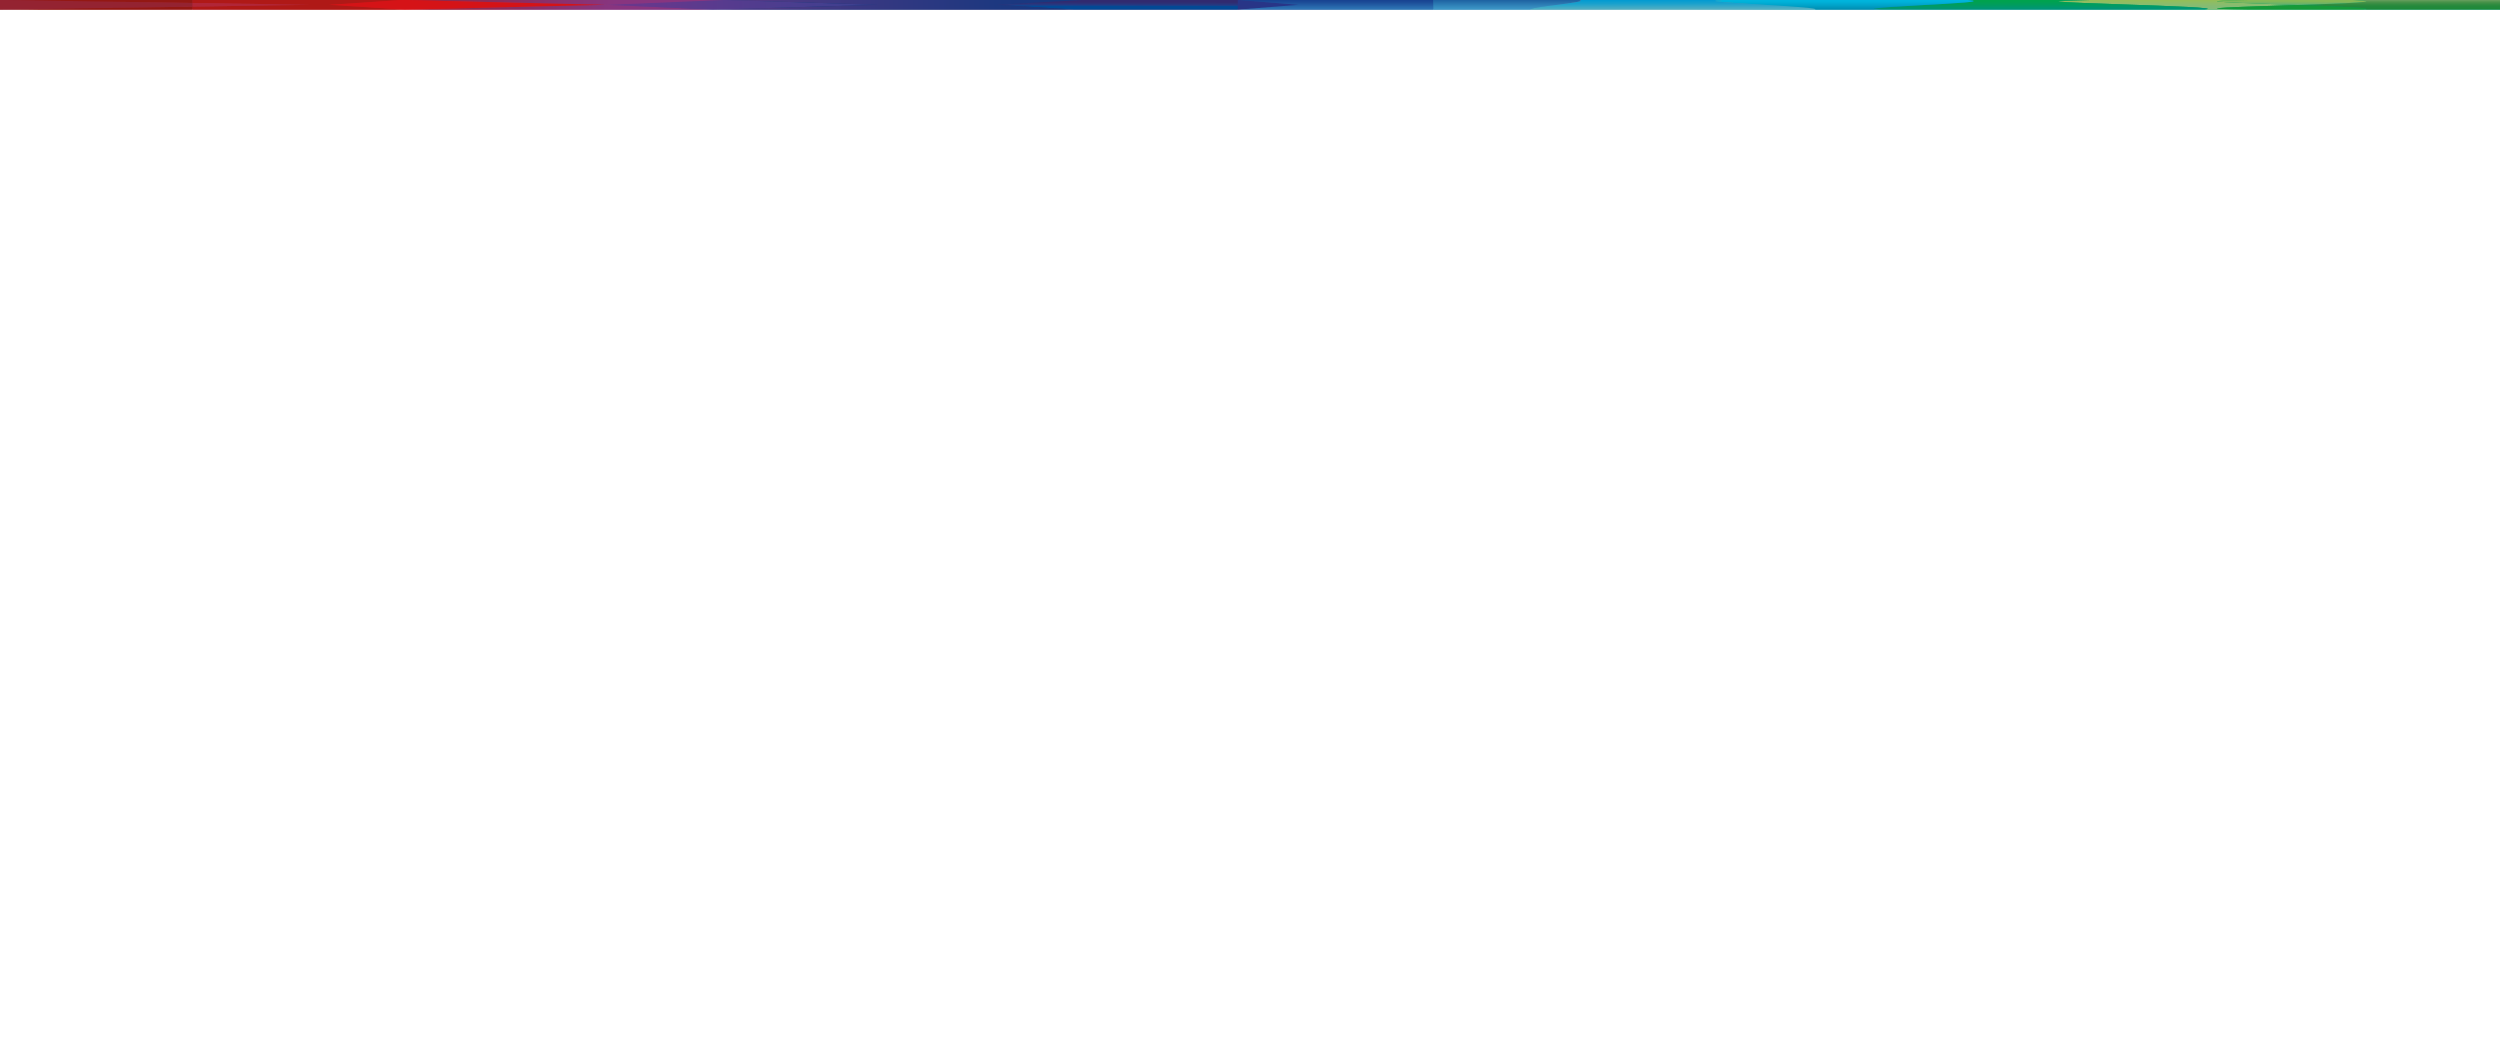
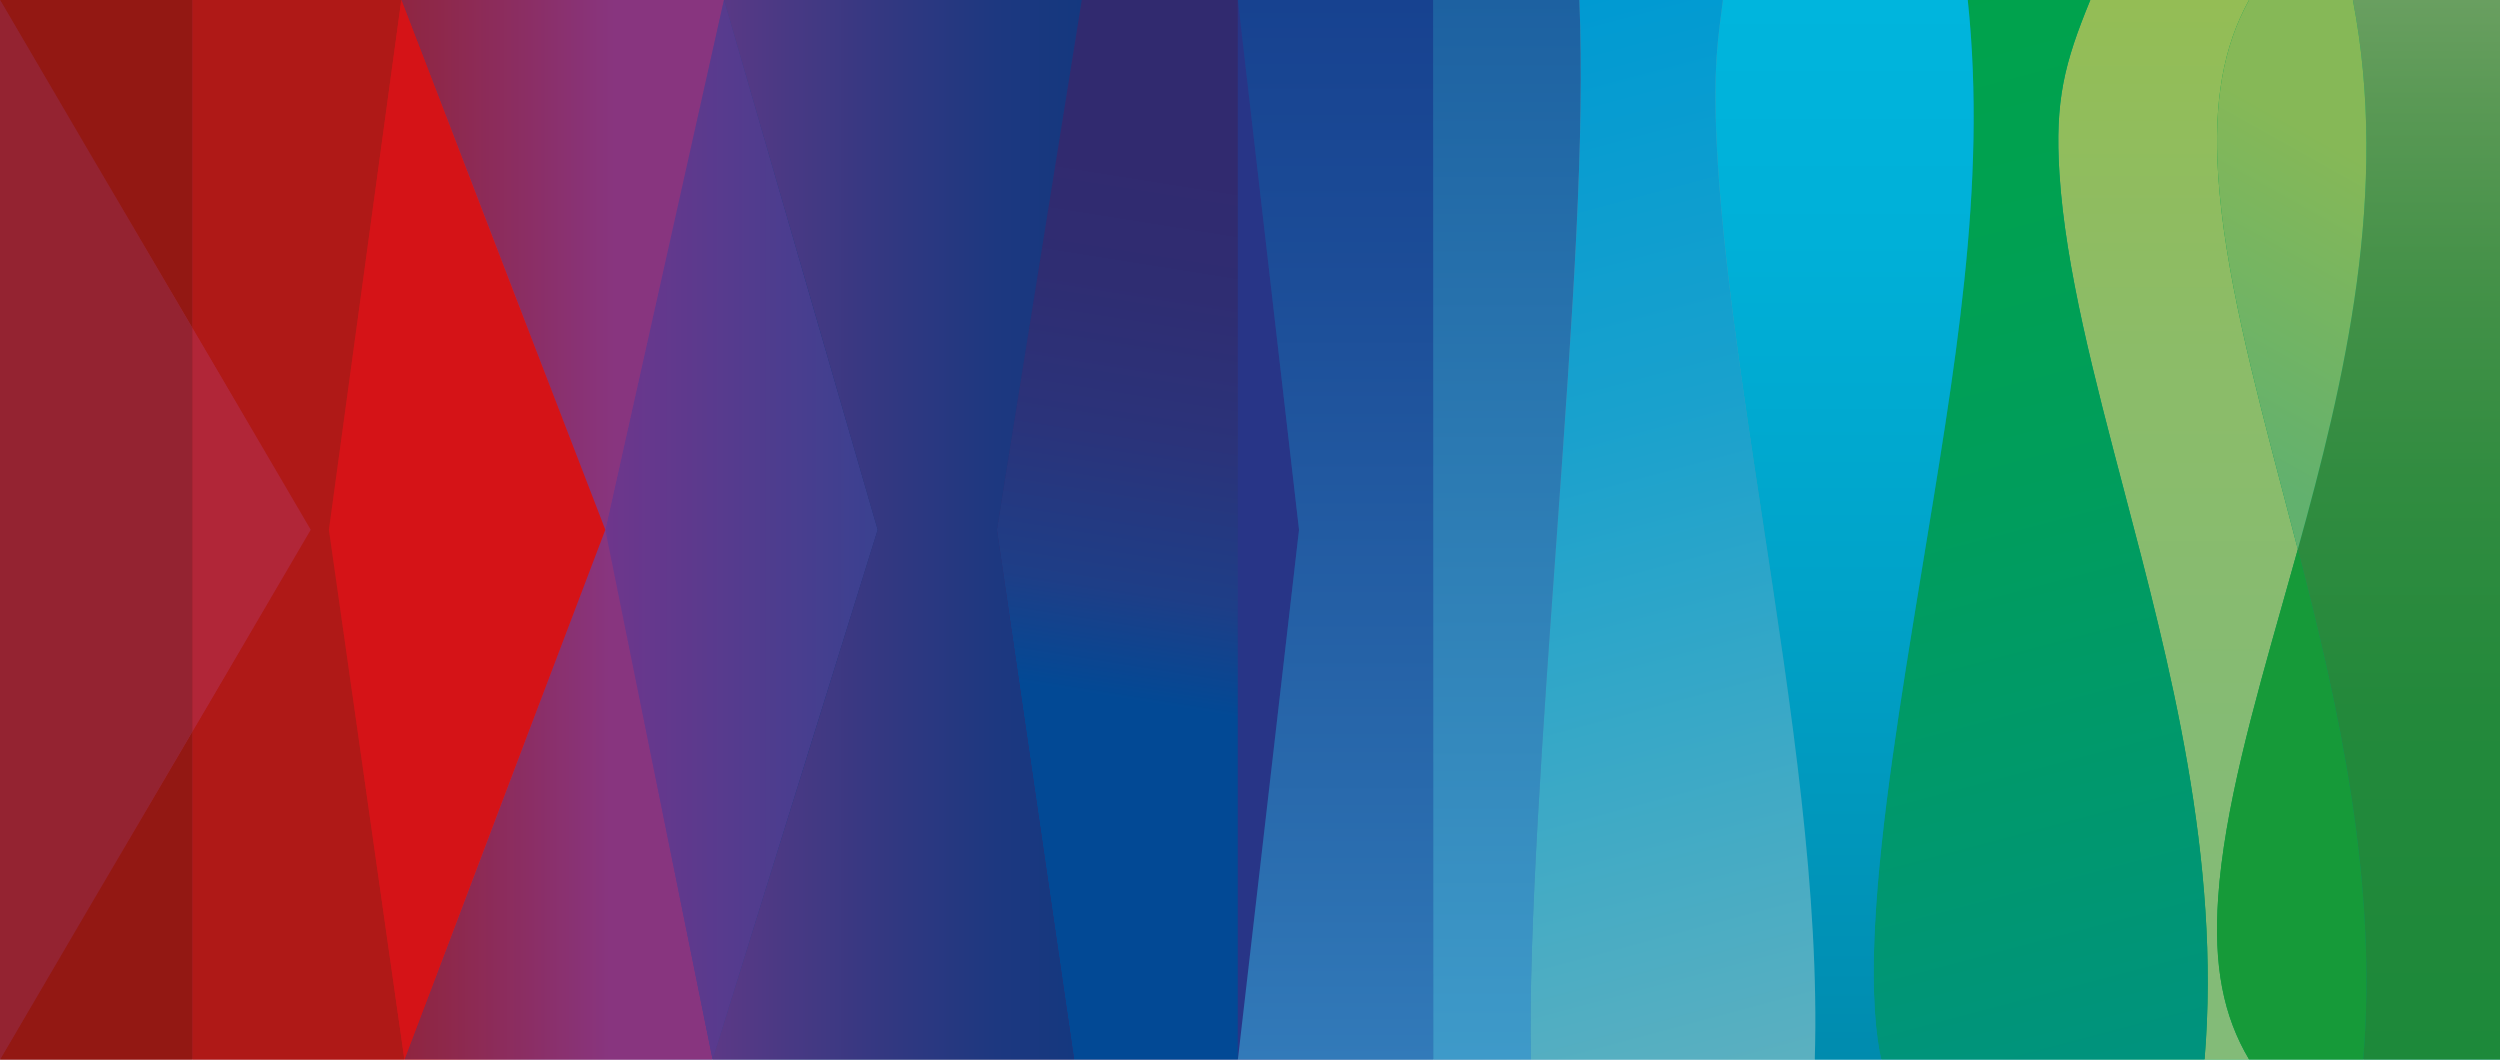
<svg xmlns="http://www.w3.org/2000/svg" version="1.1" id="BOSCH_SUPERGRAPHIC_A3_4C" x="0px" y="0px" viewBox="0 0 1300 550.951" style="enable-background:new 0 0 1300 550.951;" xml:space="preserve">
-   <defs id="defs869" />
-   <g id="g864" transform="matrix(1,0,0,0.00907517,0,-9.9092483e-4)">
+   <g>
    <linearGradient id="SVGID_1_" gradientUnits="userSpaceOnUse" x1="0" y1="275.476" x2="1300" y2="275.476">
-       <stop offset="0" style="stop-color:#942331" id="stop630" />
-       <stop offset="0.036" style="stop-color:#931813" id="stop632" />
-       <stop offset="0.085" style="stop-color:#B12638" id="stop634" />
-       <stop offset="0.124" style="stop-color:#AF1917" id="stop636" />
-       <stop offset="0.126" style="stop-color:#B11917" id="stop638" />
-       <stop offset="0.153" style="stop-color:#CB1517" id="stop640" />
-       <stop offset="0.17" style="stop-color:#D51317" id="stop642" />
-       <stop offset="0.175" style="stop-color:#CE1B24" id="stop644" />
-       <stop offset="0.188" style="stop-color:#BB2742" id="stop646" />
-       <stop offset="0.205" style="stop-color:#9B326B" id="stop648" />
-       <stop offset="0.214" style="stop-color:#88357F" id="stop650" />
-       <stop offset="0.244" style="stop-color:#853580" id="stop652" />
-       <stop offset="0.264" style="stop-color:#6E368C" id="stop654" />
-       <stop offset="0.291" style="stop-color:#3A4190" id="stop656" />
-       <stop offset="0.324" style="stop-color:#14387F" id="stop658" />
-       <stop offset="0.393" style="stop-color:#2B2F75" id="stop660" />
-       <stop offset="0.418" style="stop-color:#312A6F" id="stop662" />
-       <stop offset="0.476" style="stop-color:#2A3281" id="stop664" />
-       <stop offset="0.494" style="stop-color:#283587" id="stop666" />
-       <stop offset="0.558" style="stop-color:#1D61A1" id="stop668" />
-       <stop offset="0.567" style="stop-color:#2169A5" id="stop670" />
-       <stop offset="0.609" style="stop-color:#3D8FB6" id="stop672" />
-       <stop offset="0.639" style="stop-color:#53A7BE" id="stop674" />
-       <stop offset="0.656" style="stop-color:#5BB0C0" id="stop676" />
-       <stop offset="0.675" style="stop-color:#53ADBE" id="stop678" />
-       <stop offset="0.699" style="stop-color:#36A3BA" id="stop680" />
-       <stop offset="0.727" style="stop-color:#0095B3" id="stop682" />
-       <stop offset="0.743" style="stop-color:#008BAE" id="stop684" />
-       <stop offset="0.798" style="stop-color:#009490" id="stop686" />
-       <stop offset="0.887" style="stop-color:#00A24C" id="stop688" />
-       <stop offset="1" style="stop-color:#00937D" id="stop690" />
+       <stop offset="0" style="stop-color:#942331" />
+       <stop offset="0.036" style="stop-color:#931813" />
+       <stop offset="0.085" style="stop-color:#B12638" />
+       <stop offset="0.124" style="stop-color:#AF1917" />
+       <stop offset="0.126" style="stop-color:#B11917" />
+       <stop offset="0.153" style="stop-color:#CB1517" />
+       <stop offset="0.17" style="stop-color:#D51317" />
+       <stop offset="0.175" style="stop-color:#CE1B24" />
+       <stop offset="0.188" style="stop-color:#BB2742" />
+       <stop offset="0.205" style="stop-color:#9B326B" />
+       <stop offset="0.214" style="stop-color:#88357F" />
+       <stop offset="0.244" style="stop-color:#853580" />
+       <stop offset="0.264" style="stop-color:#6E368C" />
+       <stop offset="0.291" style="stop-color:#3A4190" />
+       <stop offset="0.324" style="stop-color:#14387F" />
+       <stop offset="0.393" style="stop-color:#2B2F75" />
+       <stop offset="0.418" style="stop-color:#312A6F" />
+       <stop offset="0.476" style="stop-color:#2A3281" />
+       <stop offset="0.494" style="stop-color:#283587" />
+       <stop offset="0.558" style="stop-color:#1D61A1" />
+       <stop offset="0.567" style="stop-color:#2169A5" />
+       <stop offset="0.609" style="stop-color:#3D8FB6" />
+       <stop offset="0.639" style="stop-color:#53A7BE" />
+       <stop offset="0.656" style="stop-color:#5BB0C0" />
+       <stop offset="0.675" style="stop-color:#53ADBE" />
+       <stop offset="0.699" style="stop-color:#36A3BA" />
+       <stop offset="0.727" style="stop-color:#0095B3" />
+       <stop offset="0.743" style="stop-color:#008BAE" />
+       <stop offset="0.798" style="stop-color:#009490" />
+       <stop offset="0.887" style="stop-color:#00A24C" />
+       <stop offset="1" style="stop-color:#00937D" />
    </linearGradient>
-     <rect style="fill:url(#SVGID_1_)" width="1300" height="550.951" id="rect693" x="0" y="0" />
-     <g id="g862">
+     <rect style="fill:url(#SVGID_1_);" width="1300" height="550.951" />
+     <g>
      <linearGradient id="SVGID_2_" gradientUnits="userSpaceOnUse" x1="370.575" y1="413.215" x2="210.291" y2="413.215">
-         <stop offset="0" style="stop-color:#88357F" id="stop695" />
-         <stop offset="0.335" style="stop-color:#88357F" id="stop697" />
-         <stop offset="0.6" style="stop-color:#8B2E64" id="stop699" />
-         <stop offset="0.871" style="stop-color:#8E284A" id="stop701" />
-         <stop offset="1" style="stop-color:#8F2540" id="stop703" />
-         <stop offset="1" style="stop-color:#8F2540" id="stop705" />
+         <stop offset="0" style="stop-color:#88357F" />
+         <stop offset="0.335" style="stop-color:#88357F" />
+         <stop offset="0.6" style="stop-color:#8B2E64" />
+         <stop offset="0.871" style="stop-color:#8E284A" />
+         <stop offset="1" style="stop-color:#8F2540" />
+         <stop offset="1" style="stop-color:#8F2540" />
      </linearGradient>
-       <polygon style="fill:url(#SVGID_2_)" points="314.769,275.478 210.291,550.951 370.575,550.951 " id="polygon708" />
+       <polygon style="fill:url(#SVGID_2_);" points="210.291,550.951 370.575,550.951 314.769,275.478   " />
      <linearGradient id="SVGID_3_" gradientUnits="userSpaceOnUse" x1="647.054" y1="0.537" x2="588.825" y2="364.652">
-         <stop offset="0" style="stop-color:#312A6F" id="stop710" />
-         <stop offset="0.243" style="stop-color:#312A6F" id="stop712" />
-         <stop offset="0.418" style="stop-color:#2F2D72" id="stop714" />
-         <stop offset="0.625" style="stop-color:#2B337A" id="stop716" />
-         <stop offset="0.846" style="stop-color:#1E3E87" id="stop718" />
-         <stop offset="1" style="stop-color:#024995" id="stop720" />
+         <stop offset="0" style="stop-color:#312A6F" />
+         <stop offset="0.243" style="stop-color:#312A6F" />
+         <stop offset="0.418" style="stop-color:#2F2D72" />
+         <stop offset="0.625" style="stop-color:#2B337A" />
+         <stop offset="0.846" style="stop-color:#1E3E87" />
+         <stop offset="1" style="stop-color:#024995" />
      </linearGradient>
-       <polygon style="fill:url(#SVGID_3_)" points="643.698,0 562.507,0 518.42,275.478 558.542,550.951 643.698,550.951 " id="polygon723" />
-       <linearGradient id="SVGID_4_" gradientUnits="userSpaceOnUse" x1="314.768" y1="275.476" x2="456.407" y2="275.476">
-         <stop offset="0" style="stop-color:#6E368C" id="stop725" />
-         <stop offset="1" style="stop-color:#3A4190" id="stop727" />
+       <polygon style="fill:url(#SVGID_3_);" points="643.698,0 562.507,0 518.42,275.478 558.542,550.951 643.698,550.951   " />
+       <linearGradient id="SVGID_4_" gradientUnits="userSpaceOnUse" x1="314.769" y1="275.476" x2="456.407" y2="275.476">
+         <stop offset="0" style="stop-color:#6E368C" />
+         <stop offset="1" style="stop-color:#3A4190" />
      </linearGradient>
-       <polygon style="fill:url(#SVGID_4_)" points="376.519,0 376.46,0 314.769,275.478 370.575,550.951 456.407,275.478 " id="polygon730" />
+       <polygon style="fill:url(#SVGID_4_);" points="376.519,0 376.46,0 314.769,275.478 370.575,550.951 456.407,275.478   " />
      <linearGradient id="SVGID_5_" gradientUnits="userSpaceOnUse" x1="562.507" y1="275.476" x2="370.575" y2="275.476">
-         <stop offset="0" style="stop-color:#14387F" id="stop732" />
-         <stop offset="0.231" style="stop-color:#1D3880" id="stop734" />
-         <stop offset="0.504" style="stop-color:#313881" id="stop736" />
-         <stop offset="0.798" style="stop-color:#493984" id="stop738" />
-         <stop offset="1" style="stop-color:#5C3986" id="stop740" />
+         <stop offset="0" style="stop-color:#14387F" />
+         <stop offset="0.231" style="stop-color:#1D3880" />
+         <stop offset="0.504" style="stop-color:#313881" />
+         <stop offset="0.798" style="stop-color:#493984" />
+         <stop offset="1" style="stop-color:#5C3986" />
      </linearGradient>
-       <polygon style="fill:url(#SVGID_5_)" points="518.42,275.478 562.507,0 376.519,0 456.407,275.478 370.575,550.951 558.542,550.951 " id="polygon743" />
-       <polygon style="fill:#af1917" points="100.019,550.951 210.291,550.951 171.039,275.478 208.692,0 100.019,0 100.019,170.517 161.584,275.478 100.019,380.439 " id="polygon745" />
+       <polygon style="fill:url(#SVGID_5_);" points="562.507,0 376.519,0 456.407,275.478 370.575,550.951 558.542,550.951     518.42,275.478   " />
+       <polygon style="fill:#AF1917;" points="208.692,0 100.019,0 100.019,170.517 161.584,275.478 100.019,380.439 100.019,550.951     210.291,550.951 171.039,275.478   " />
      <linearGradient id="SVGID_6_" gradientUnits="userSpaceOnUse" x1="377.743" y1="137.739" x2="204.35" y2="137.739">
-         <stop offset="0" style="stop-color:#88357F" id="stop747" />
-         <stop offset="0.335" style="stop-color:#88357F" id="stop749" />
-         <stop offset="0.6" style="stop-color:#8B2E64" id="stop751" />
-         <stop offset="0.871" style="stop-color:#8E284A" id="stop753" />
-         <stop offset="1" style="stop-color:#8F2540" id="stop755" />
-         <stop offset="1" style="stop-color:#8F2540" id="stop757" />
+         <stop offset="0" style="stop-color:#88357F" />
+         <stop offset="0.335" style="stop-color:#88357F" />
+         <stop offset="0.6" style="stop-color:#8B2E64" />
+         <stop offset="0.871" style="stop-color:#8E284A" />
+         <stop offset="1" style="stop-color:#8F2540" />
+         <stop offset="1" style="stop-color:#8F2540" />
      </linearGradient>
-       <polygon style="fill:url(#SVGID_6_)" points="314.769,275.478 376.46,0 208.692,0 " id="polygon760" />
-       <polygon style="fill:#931813" points="100.019,170.517 100.019,0 0,0 " id="polygon762" />
-       <polygon style="fill:#b12638" points="100.019,380.439 161.584,275.478 100.019,170.517 " id="polygon764" />
-       <polygon style="fill:#931813" points="100.019,380.439 0,550.951 100.019,550.951 " id="polygon766" />
-       <polygon style="fill:#942331" points="0,0 0,550.951 100.019,380.439 100.019,170.517 " id="polygon768" />
-       <polygon style="fill:#d51317" points="171.039,275.478 210.291,550.951 314.769,275.478 208.692,0 " id="polygon770" />
+       <polygon style="fill:url(#SVGID_6_);" points="376.46,0 208.692,0 314.769,275.478   " />
+       <polygon style="fill:#931813;" points="100.019,0 0,0 100.019,170.517   " />
+       <polygon style="fill:#B12638;" points="161.584,275.478 100.019,170.517 100.019,380.439   " />
+       <polygon style="fill:#931813;" points="0,550.951 100.019,550.951 100.019,380.439   " />
+       <polygon style="fill:#942331;" points="100.019,170.517 0,0 0,550.951 100.019,380.439   " />
+       <polygon style="fill:#D51317;" points="208.692,0 171.039,275.478 210.291,550.951 314.769,275.478   " />
      <linearGradient id="SVGID_7_" gradientUnits="userSpaceOnUse" x1="1132.594" y1="0" x2="1132.594" y2="550.951">
-         <stop offset="0" style="stop-color:#94BD55" id="stop772" />
-         <stop offset="0.333" style="stop-color:#8CBC68" id="stop774" />
-         <stop offset="0.689" style="stop-color:#85BB74" id="stop776" />
-         <stop offset="1" style="stop-color:#83BB78" id="stop778" />
+         <stop offset="0" style="stop-color:#94BD55" />
+         <stop offset="0.333" style="stop-color:#8CBC68" />
+         <stop offset="0.689" style="stop-color:#85BB74" />
+         <stop offset="1" style="stop-color:#83BB78" />
      </linearGradient>
-       <path style="fill:url(#SVGID_7_)" d="m 1153.453,466.693 c 3.146,-45.624 18.03,-98.224 33.784,-153.919 2.517,-8.906 5.08,-17.959 7.633,-27.144 -2.557,-9.868 -5.118,-19.605 -7.641,-29.183 -15.75,-59.865 -30.636,-116.4 -33.779,-165.44 -2.438,-38.07 2.544,-66.549 16.055,-91.008 h -82.537 c -13.508,32.851 -18.495,52.288 -16.05,90.358 3.141,49.035 18.03,105.573 33.779,165.435 23.34,88.675 50.35,190.901 41.677,295.157 h 23.172 c -13.538,-22.766 -18.537,-48.8 -16.093,-84.256 z" id="path781" />
+       <path style="fill:url(#SVGID_7_);" d="M1153.453,466.693c3.146-45.624,18.03-98.224,33.784-153.919    c2.517-8.906,5.08-17.959,7.633-27.144c-2.557-9.868-5.118-19.605-7.641-29.183c-15.75-59.865-30.636-116.4-33.779-165.44    c-2.438-38.07,2.544-66.549,16.055-91.008h-82.537c-13.508,32.851-18.495,52.288-16.05,90.358    c3.141,49.035,18.03,105.573,33.779,165.435c23.34,88.675,50.35,190.901,41.677,295.157h23.172    C1156.008,528.183,1151.009,502.149,1153.453,466.693z" />
      <linearGradient id="SVGID_8_" gradientUnits="userSpaceOnUse" x1="961.37" y1="5.851" x2="1104.704" y2="548.346">
-         <stop offset="0" style="stop-color:#00A24C" id="stop783" />
-         <stop offset="0.198" style="stop-color:#00A150" id="stop785" />
-         <stop offset="0.478" style="stop-color:#009D5C" id="stop787" />
-         <stop offset="0.805" style="stop-color:#009770" id="stop789" />
-         <stop offset="1" style="stop-color:#00937D" id="stop791" />
+         <stop offset="0" style="stop-color:#00A24C" />
+         <stop offset="0.198" style="stop-color:#00A150" />
+         <stop offset="0.478" style="stop-color:#009D5C" />
+         <stop offset="0.805" style="stop-color:#009770" />
+         <stop offset="1" style="stop-color:#00937D" />
      </linearGradient>
-       <path style="fill:url(#SVGID_8_)" d="m 1104.696,255.794 c -15.75,-59.862 -30.638,-116.4 -33.779,-165.435 -2.444,-38.07 2.542,-57.508 16.05,-90.358 h -63.731 c 10.184,96.975 -6.793,191.879 -24.457,299.847 -10.312,62.998 -20.977,128.132 -23.739,180.931 -1.99,37.968 0.657,58.907 3.21,70.174 h 168.123 c 8.673,-104.258 -18.337,-206.485 -41.677,-295.159 z" id="path794" />
-       <path style="fill:#169a39" d="m 1194.87,285.631 c -2.553,9.184 -5.116,18.238 -7.633,27.144 -15.754,55.695 -30.638,108.295 -33.784,153.919 -2.444,35.456 2.555,61.489 16.091,84.258 h 59.335 c 7.742,-93.002 -12.898,-183.848 -34.009,-265.321 z" id="path796" />
+       <path style="fill:url(#SVGID_8_);" d="M1104.696,255.794c-15.75-59.862-30.638-116.4-33.779-165.435    c-2.444-38.07,2.542-57.508,16.05-90.358h-63.731c10.184,96.975-6.793,191.879-24.457,299.847    c-10.312,62.998-20.977,128.132-23.739,180.931c-1.99,37.968,0.657,58.907,3.21,70.174h168.123    C1155.046,446.695,1128.036,344.468,1104.696,255.794z" />
+       <path style="fill:#169A39;" d="M1194.87,285.631c-2.553,9.184-5.116,18.238-7.633,27.144    c-15.754,55.695-30.638,108.295-33.784,153.919c-2.444,35.456,2.555,61.489,16.091,84.258h59.335    C1236.621,457.95,1215.981,367.104,1194.87,285.631z" />
      <linearGradient id="SVGID_9_" gradientUnits="userSpaceOnUse" x1="1247.435" y1="0" x2="1247.435" y2="550.951">
-         <stop offset="0" style="stop-color:#699F60" id="stop798" />
-         <stop offset="0.096" style="stop-color:#5A9955" id="stop800" />
-         <stop offset="0.265" style="stop-color:#449148" id="stop802" />
-         <stop offset="0.452" style="stop-color:#318C40" id="stop804" />
-         <stop offset="0.672" style="stop-color:#23893B" id="stop806" />
-         <stop offset="1" style="stop-color:#1D893A" id="stop808" />
+         <stop offset="0" style="stop-color:#699F60" />
+         <stop offset="0.096" style="stop-color:#5A9955" />
+         <stop offset="0.265" style="stop-color:#449148" />
+         <stop offset="0.452" style="stop-color:#318C40" />
+         <stop offset="0.672" style="stop-color:#23893B" />
+         <stop offset="1" style="stop-color:#1D893A" />
      </linearGradient>
-       <path style="fill:url(#SVGID_9_)" d="m 1223.501,0 c 19.203,99.489 -4.408,198.521 -28.631,285.631 21.111,81.474 41.751,172.319 34.01,265.32 H 1300 V 0 Z" id="path811" />
+       <path style="fill:url(#SVGID_9_);" d="M1223.501,0c19.203,99.489-4.408,198.521-28.631,285.631    c21.111,81.474,41.751,172.319,34.01,265.32H1300V0H1223.501z" />
      <linearGradient id="SVGID_10_" gradientUnits="userSpaceOnUse" x1="959.163" y1="0" x2="959.163" y2="550.951">
-         <stop offset="0" style="stop-color:#00B5DD" id="stop813" />
-         <stop offset="0.224" style="stop-color:#00B0D8" id="stop815" />
-         <stop offset="0.548" style="stop-color:#00A3C9" id="stop817" />
-         <stop offset="0.931" style="stop-color:#008FB3" id="stop819" />
-         <stop offset="1" style="stop-color:#008BAE" id="stop821" />
+         <stop offset="0" style="stop-color:#00B5DD" />
+         <stop offset="0.224" style="stop-color:#00B0D8" />
+         <stop offset="0.548" style="stop-color:#00A3C9" />
+         <stop offset="0.931" style="stop-color:#008FB3" />
+         <stop offset="1" style="stop-color:#008BAE" />
      </linearGradient>
-       <path style="fill:url(#SVGID_10_)" d="M 975.04,480.778 C 977.802,427.979 988.467,362.845 998.779,299.847 1016.444,191.879 1033.42,96.975 1023.236,0 H 895.911 c -2.547,20.516 -5.18,34.49 -3.191,75.227 2.764,56.746 13.421,126.752 23.73,194.459 15.18,99.683 29.843,195.693 27.226,281.265 h 34.573 c -2.552,-11.267 -5.199,-32.205 -3.209,-70.173 z" id="path824" />
-       <polygon style="fill:#283587" points="675.504,275.478 643.698,0 643.698,550.951 " id="polygon826" />
+       <path style="fill:url(#SVGID_10_);" d="M975.04,480.778c2.762-52.799,13.427-117.933,23.739-180.931    C1016.444,191.879,1033.42,96.975,1023.236,0H895.911c-2.547,20.516-5.18,34.49-3.191,75.227    c2.764,56.746,13.421,126.752,23.73,194.459c15.18,99.683,29.843,195.693,27.226,281.265h34.573    C975.697,539.684,973.05,518.746,975.04,480.778z" />
+       <polygon style="fill:#283587;" points="643.698,0 643.698,550.951 675.504,275.478   " />
      <linearGradient id="SVGID_11_" gradientUnits="userSpaceOnUse" x1="1136.385" y1="224.521" x2="1218.488" y2="78.058">
-         <stop offset="0" style="stop-color:#62B16E" id="stop828" />
-         <stop offset="1" style="stop-color:#86B857" id="stop830" />
+         <stop offset="0" style="stop-color:#62B16E" />
+         <stop offset="1" style="stop-color:#86B857" />
      </linearGradient>
-       <path style="fill:url(#SVGID_11_)" d="m 1153.449,91.008 c 3.144,49.04 18.03,105.574 33.779,165.44 2.523,9.578 5.084,19.315 7.641,29.183 C 1219.092,198.521 1242.703,99.489 1223.5,0 h -53.997 c -13.51,24.459 -18.492,52.938 -16.054,91.008 z" id="path833" />
+       <path style="fill:url(#SVGID_11_);" d="M1153.449,91.008c3.144,49.04,18.03,105.574,33.779,165.44    c2.523,9.578,5.084,19.315,7.641,29.183c24.223-87.11,47.834-186.142,28.631-285.631h-53.997    C1155.993,24.459,1151.011,52.938,1153.449,91.008z" />
      <linearGradient id="SVGID_12_" gradientUnits="userSpaceOnUse" x1="775.499" y1="12.269" x2="921.435" y2="556.911">
-         <stop offset="0" style="stop-color:#009AD2" id="stop835" />
-         <stop offset="0.379" style="stop-color:#19A1CD" id="stop837" />
-         <stop offset="1" style="stop-color:#5BB0C0" id="stop839" />
+         <stop offset="0" style="stop-color:#009AD2" />
+         <stop offset="0.379" style="stop-color:#19A1CD" />
+         <stop offset="1" style="stop-color:#5BB0C0" />
      </linearGradient>
-       <path style="fill:url(#SVGID_12_)" d="M 916.451,269.686 C 906.142,201.979 895.485,131.973 892.721,75.227 890.731,34.489 893.365,20.515 895.912,0 H 821.29 c 2.745,72.183 -2.7,153.316 -12.506,289.038 -5.654,78.253 -14.391,198.692 -12.645,261.913 H 943.678 C 946.294,465.38 931.632,369.369 916.451,269.686 Z" id="path842" />
+       <path style="fill:url(#SVGID_12_);" d="M916.451,269.686c-10.309-67.707-20.966-137.713-23.73-194.459    c-1.99-40.738,0.644-54.712,3.191-75.227h-74.622c2.745,72.183-2.7,153.316-12.506,289.038    c-5.654,78.253-14.391,198.692-12.645,261.913h147.539C946.294,465.38,931.632,369.369,916.451,269.686z" />
      <linearGradient id="SVGID_13_" gradientUnits="userSpaceOnUse" x1="694.551" y1="0" x2="694.551" y2="550.951">
-         <stop offset="0" style="stop-color:#174290" id="stop844" />
-         <stop offset="0.265" style="stop-color:#1C4D98" id="stop846" />
-         <stop offset="0.802" style="stop-color:#2A6DAF" id="stop848" />
-         <stop offset="1" style="stop-color:#327AB9" id="stop850" />
+         <stop offset="0" style="stop-color:#174290" />
+         <stop offset="0.265" style="stop-color:#1C4D98" />
+         <stop offset="0.802" style="stop-color:#2A6DAF" />
+         <stop offset="1" style="stop-color:#327AB9" />
      </linearGradient>
-       <polygon style="fill:url(#SVGID_13_)" points="643.698,0 675.504,275.478 643.698,550.951 745.302,550.951 745.404,0 " id="polygon853" />
+       <polygon style="fill:url(#SVGID_13_);" points="643.698,0 675.504,275.478 643.698,550.951 745.302,550.951 745.404,0   " />
      <linearGradient id="SVGID_14_" gradientUnits="userSpaceOnUse" x1="783.65" y1="550.951" x2="783.65" y2="0">
-         <stop offset="0" style="stop-color:#3E9AC9" id="stop855" />
-         <stop offset="1" style="stop-color:#1D61A1" id="stop857" />
+         <stop offset="0" style="stop-color:#3E9AC9" />
+         <stop offset="1" style="stop-color:#1D61A1" />
      </linearGradient>
-       <path style="fill:url(#SVGID_14_)" d="M 808.783,289.038 C 818.589,153.316 824.034,72.183 821.289,0 h -75.885 l -0.102,550.951 h 50.837 c -1.747,-63.221 6.99,-183.66 12.644,-261.913 z" id="path860" />
+       <path style="fill:url(#SVGID_14_);" d="M808.783,289.038C818.589,153.316,824.034,72.183,821.289,0h-75.885l-0.102,550.951h50.837    C794.392,487.73,803.129,367.291,808.783,289.038z" />
    </g>
  </g>
</svg>
